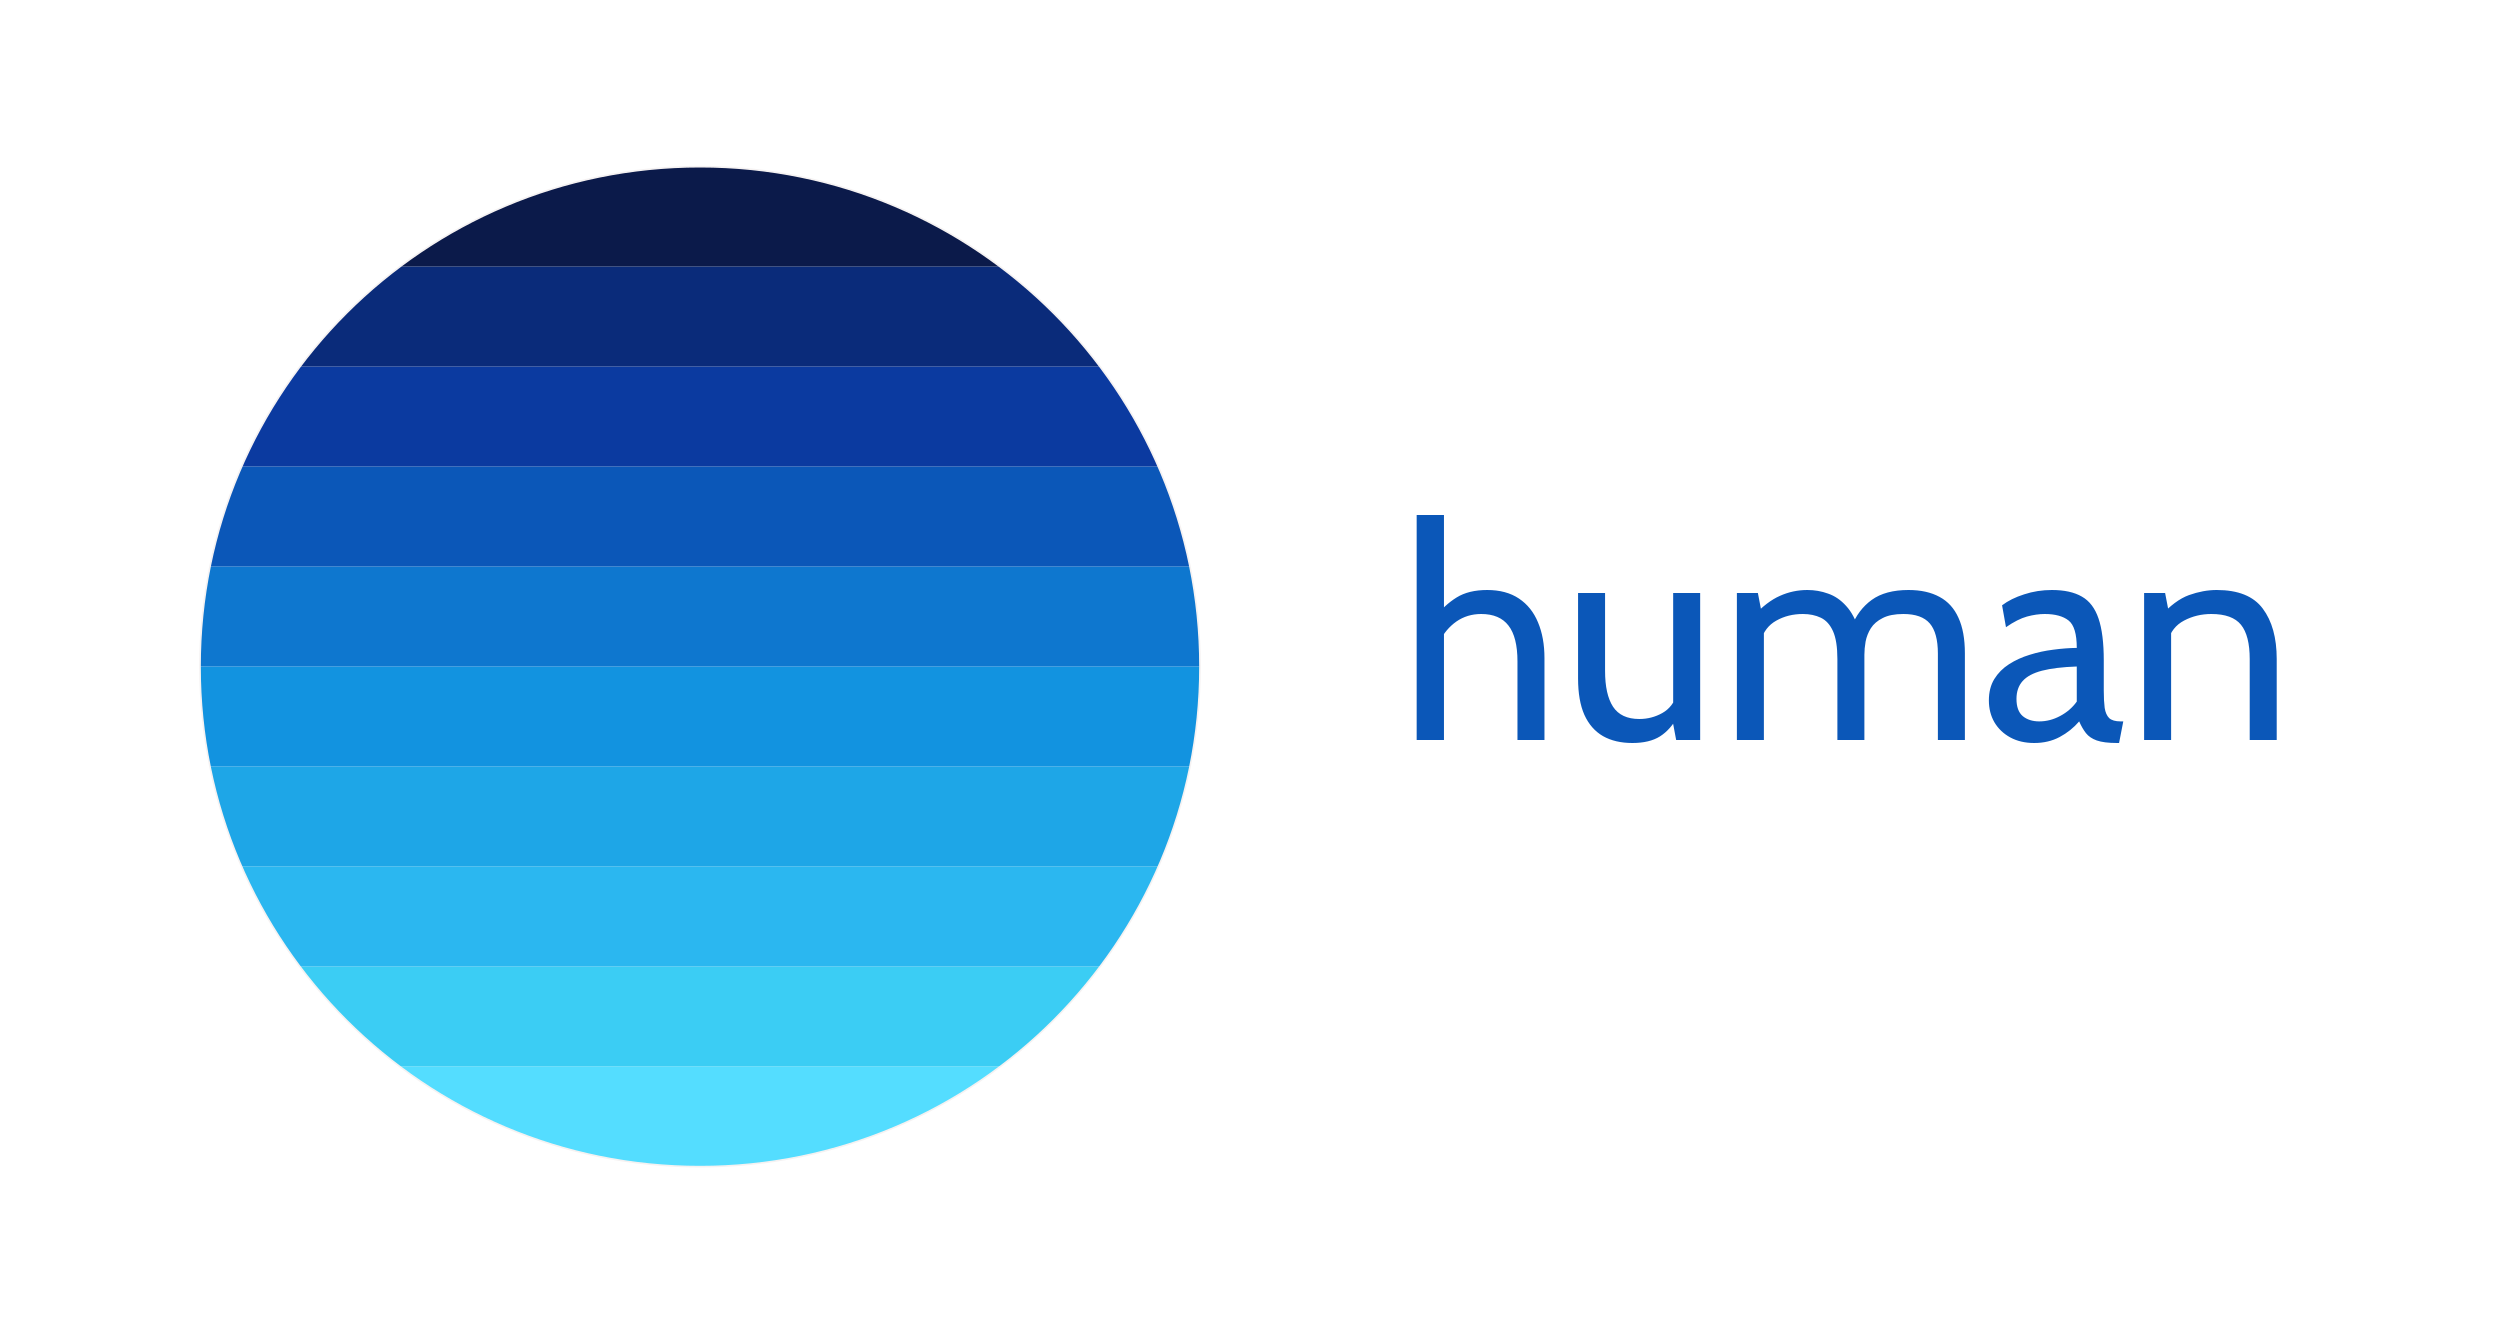
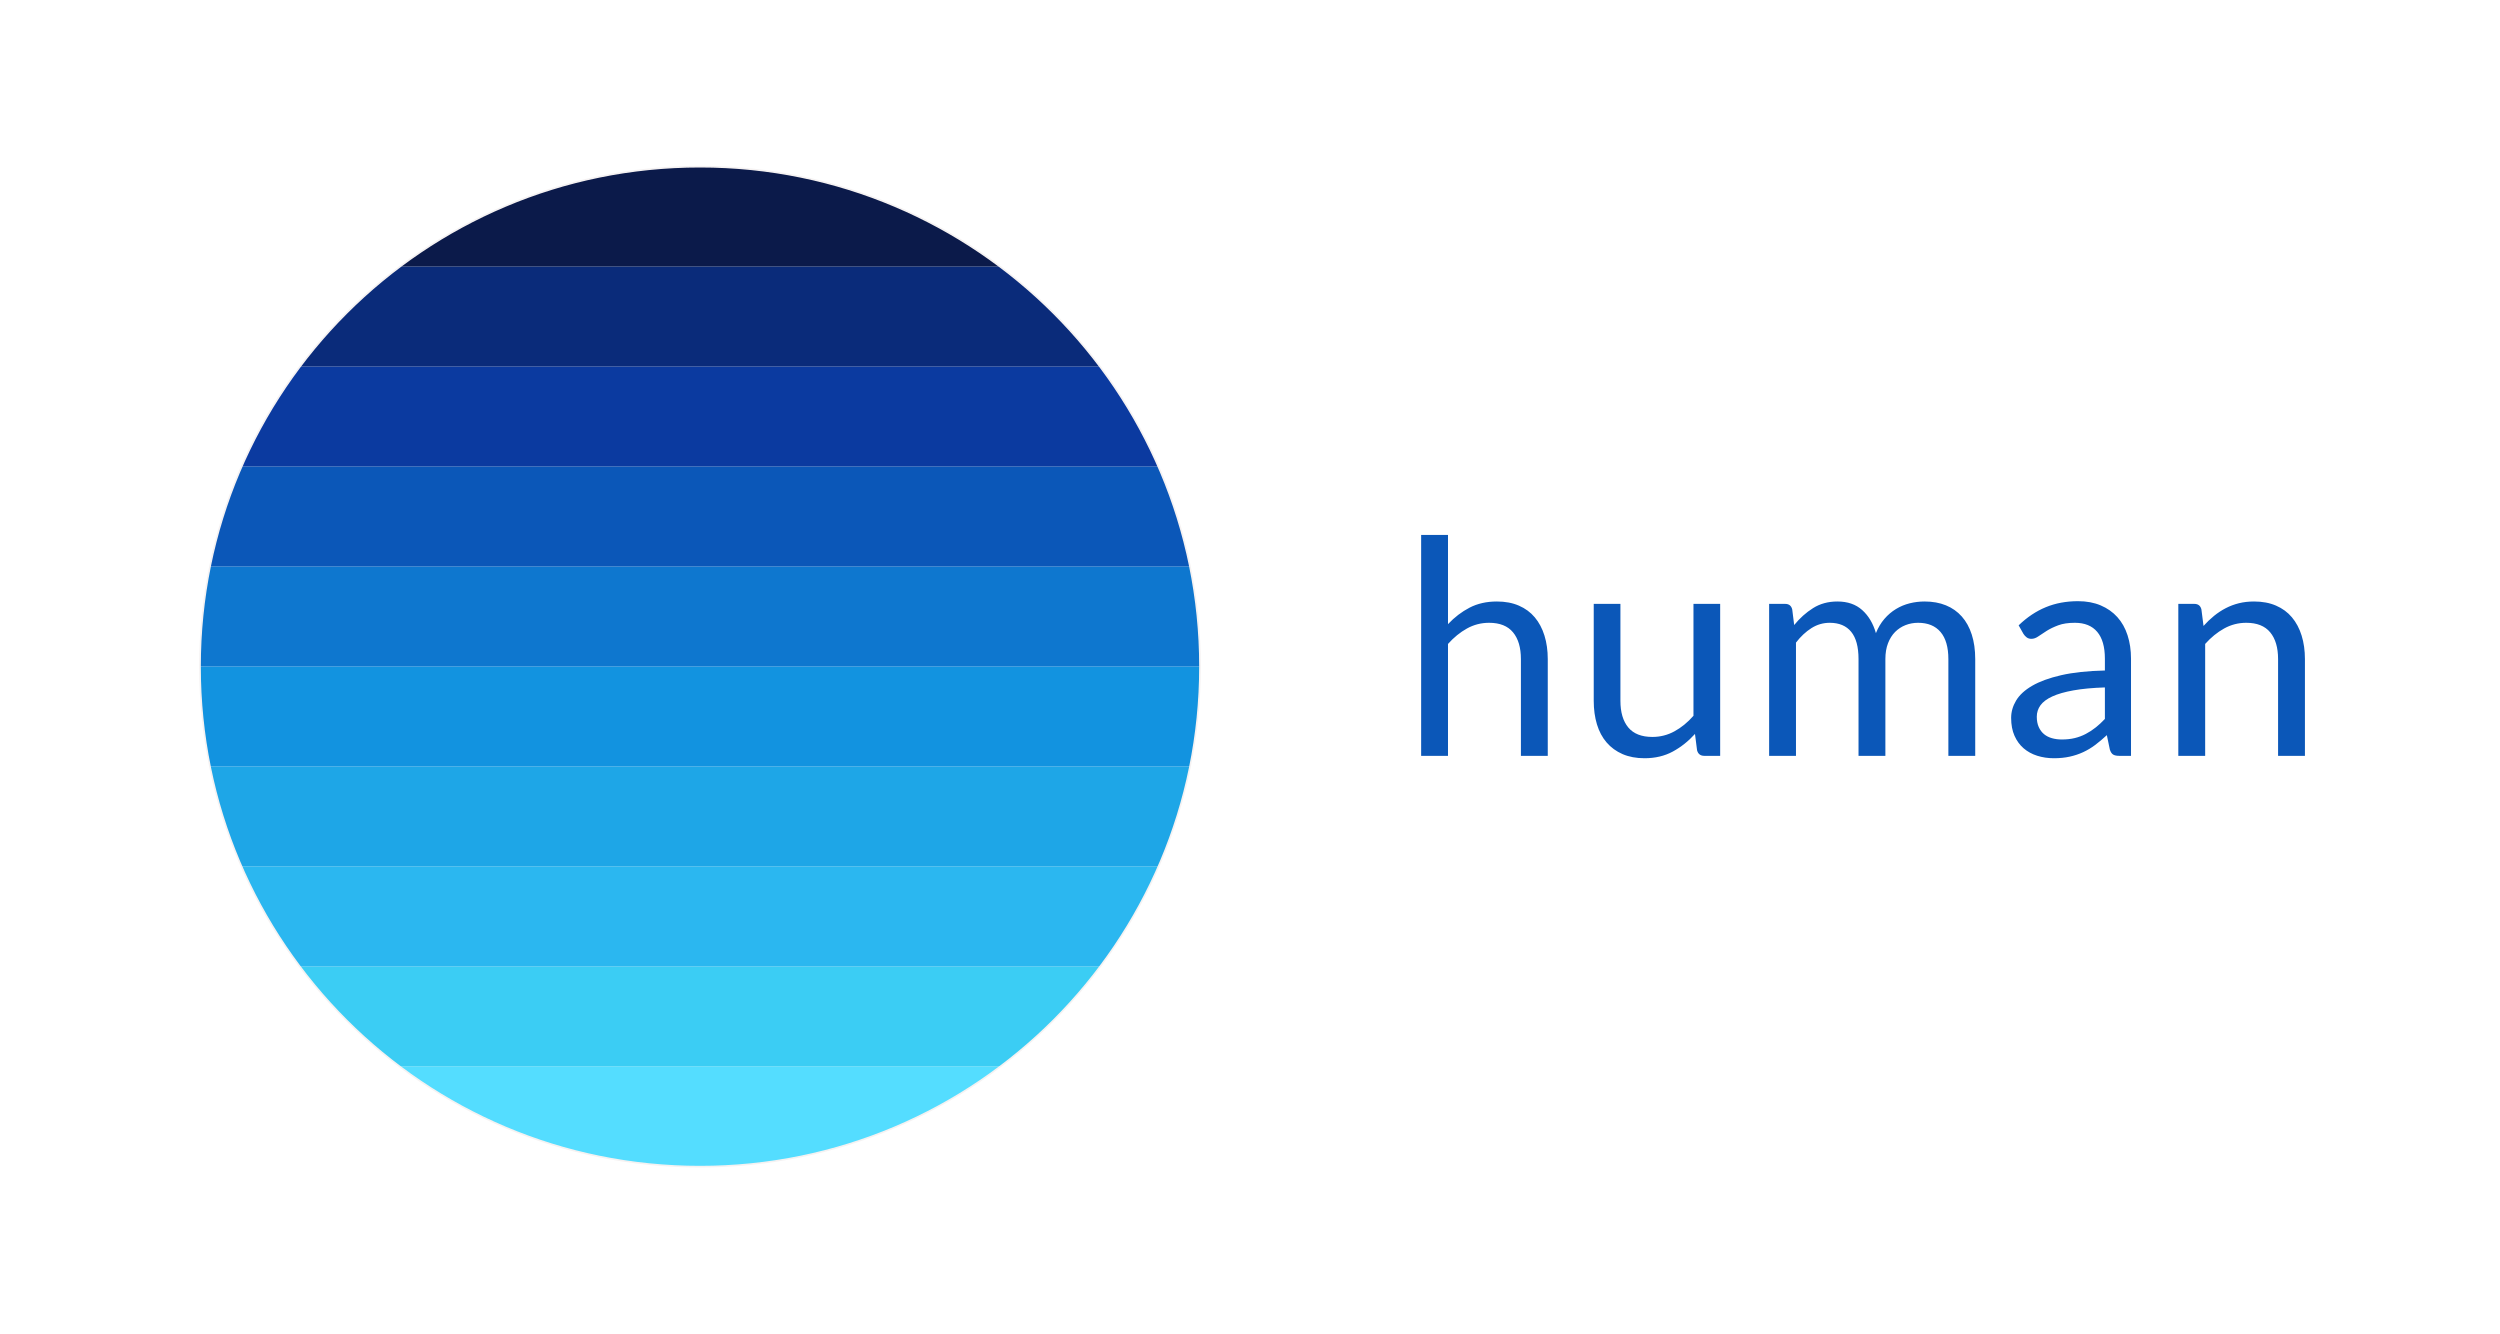
<svg xmlns="http://www.w3.org/2000/svg" viewBox="0 0 1500 800" width="1500" height="800">
  <style>
    #text-human {
      fill: #0b57b8;
    }
    .disc-border {
      stroke: #f5f2f2;
    }

    @media (prefers-color-scheme: dark) {
      #text-human {
        fill: #2bb7f0;
      }
      .disc-border {
        stroke: #555555;
      }
    }
  </style>
  <defs>
    <clipPath id="discClip">
      <circle cx="420" cy="400" r="300" />
    </clipPath>
  </defs>
  <g clip-path="url(#discClip)">
    <rect x="120" y="100" width="600" height="60" fill="#0b1a4a" />
    <rect x="120" y="160" width="600" height="60" fill="#0a2b7a" />
    <rect x="120" y="220" width="600" height="60" fill="#0b3aa0" />
    <rect x="120" y="280" width="600" height="60" fill="#0b57b8" />
    <rect x="120" y="340" width="600" height="60" fill="#0e77cf" />
    <rect x="120" y="400" width="600" height="60" fill="#1293e0" />
    <rect x="120" y="460" width="600" height="60" fill="#1ea6e7" />
    <rect x="120" y="520" width="600" height="60" fill="#2bb7f0" />
    <rect x="120" y="580" width="600" height="60" fill="#3bcdf4" />
    <rect x="120" y="640" width="600" height="60" fill="#54ddff" />
  </g>
  <circle cx="420" cy="400" r="300" fill="none" stroke-width="1" class="disc-border" />
-   <path id="text-human" transform="translate(850, 309)" aria-label="human" d="M-2.6226e-06 135V7.15256e-07H16.38V62.1L10.62 61.74C14.76 56.52 19.2 52.44 23.94 49.5C28.74 46.5 34.86 45 42.3 45C49.92 45 56.28 46.71 61.38 50.13C66.48 53.55 70.29 58.32 72.81 64.44C75.39 70.56 76.68 77.7 76.68 85.86V135H60.48V87.84C60.48 78.12 58.68 70.95 55.08 66.33C51.54 61.71 46.08 59.4 38.7 59.4C33.12 59.4 28.17 60.9 23.85 63.9C19.59 66.9 16.2 70.92 13.68 75.96L16.38 66.06V135H-2.6226e-06ZM129.419 136.8C122.519 136.8 116.639 135.42 111.779 132.66C106.919 129.84 103.199 125.58 100.619 119.88C98.099 114.18 96.839 106.92 96.839 98.1V46.8H113.039V93.6C113.039 102.96 114.629 110.1 117.809 115.02C121.049 119.94 126.299 122.4 133.559 122.4C138.539 122.4 143.159 121.2 147.419 118.8C151.679 116.4 154.619 112.56 156.239 107.28L153.899 116.1V46.8H170.099V135H155.699L152.459 117.72L156.779 120.6C153.839 126.06 150.239 130.14 145.979 132.84C141.779 135.48 136.259 136.8 129.419 136.8ZM192.133 135V46.8H204.733L207.973 63.72L201.853 60.84C207.373 54.9 212.743 50.79 217.963 48.51C223.183 46.17 228.673 45 234.433 45C238.753 45 242.893 45.72 246.853 47.16C250.873 48.54 254.473 51 257.653 54.54C260.893 58.02 263.473 62.88 265.393 69.12L260.893 67.14C263.533 60.3 267.583 54.9 273.043 50.94C278.503 46.98 285.853 45 295.093 45C302.473 45 308.683 46.38 313.723 49.14C318.763 51.84 322.543 56.01 325.063 61.65C327.643 67.23 328.933 74.34 328.933 82.98V135H312.733V83.16C312.733 74.88 311.113 68.85 307.873 65.07C304.633 61.29 299.353 59.4 292.033 59.4C286.873 59.4 282.733 60.21 279.613 61.83C276.493 63.39 274.123 65.43 272.503 67.95C270.943 70.47 269.893 73.14 269.353 75.96C268.873 78.78 268.633 81.42 268.633 83.88V135H252.433V86.4C252.433 79.2 251.563 73.65 249.823 69.75C248.083 65.85 245.653 63.15 242.533 61.65C239.413 60.15 235.813 59.4 231.733 59.4C225.793 59.4 220.483 60.72 215.803 63.36C211.123 65.94 207.973 70.08 206.353 75.78L208.333 66.96V135H192.133ZM370.505 136.8C365.045 136.8 360.275 135.69 356.195 133.47C352.115 131.25 348.935 128.22 346.655 124.38C344.435 120.54 343.325 116.16 343.325 111.24C343.325 106.26 344.405 102 346.565 98.46C348.785 94.86 351.725 91.89 355.385 89.55C359.105 87.15 363.245 85.26 367.805 83.88C372.365 82.44 377.075 81.42 381.935 80.82C386.855 80.16 391.565 79.8 396.065 79.74C396.065 71.34 394.415 65.85 391.115 63.27C387.815 60.69 383.045 59.4 376.805 59.4C373.505 59.4 369.965 59.91 366.185 60.93C362.465 61.95 358.265 64.08 353.585 67.32L351.245 54.18C354.785 51.48 359.195 49.29 364.475 47.61C369.755 45.87 375.305 45 381.125 45C388.565 45 394.565 46.32 399.125 48.96C403.685 51.54 407.015 55.92 409.115 62.1C411.215 68.28 412.265 76.68 412.265 87.3V105.3C412.265 109.5 412.445 112.98 412.805 115.74C413.225 118.44 414.125 120.48 415.505 121.86C416.945 123.18 419.225 123.84 422.345 123.84H423.965L421.445 136.8H420.185C414.965 136.8 410.915 136.29 408.035 135.27C405.215 134.25 403.055 132.78 401.555 130.86C400.055 128.94 398.705 126.6 397.505 123.84C394.205 127.68 390.305 130.8 385.805 133.2C381.305 135.6 376.205 136.8 370.505 136.8ZM373.565 123.84C377.885 123.84 382.055 122.76 386.075 120.6C390.155 118.44 393.485 115.56 396.065 111.96V90.9C387.485 91.2 380.525 92.04 375.185 93.42C369.905 94.8 366.035 96.87 363.575 99.63C361.115 102.39 359.885 105.96 359.885 110.34C359.885 115.08 361.145 118.53 363.665 120.69C366.245 122.79 369.545 123.84 373.565 123.84ZM436.469 135V46.8H449.069L452.309 63.72L446.009 61.02C451.949 54.42 457.739 50.1 463.379 48.06C469.079 46.02 474.629 45 480.029 45C492.929 45 502.139 48.72 507.659 56.16C513.239 63.6 516.029 73.68 516.029 86.4V135H499.829V86.4C499.829 77.04 498.089 70.2 494.609 65.88C491.129 61.56 485.189 59.4 476.789 59.4C470.849 59.4 465.389 60.72 460.409 63.36C455.489 65.94 452.249 70.08 450.689 75.78L452.669 65.88V135H436.469Z" fill="black" />
+   <text id="text-human" x="840" y="400" text-anchor="start" dominant-baseline="middle" font-family="Cabin, Lato, Helvetica, Gill Sans, Segoe UI, Calibri, Arial, sans-serif" font-size="180" letter-spacing="4">
+   human
+ </text>
</svg>
